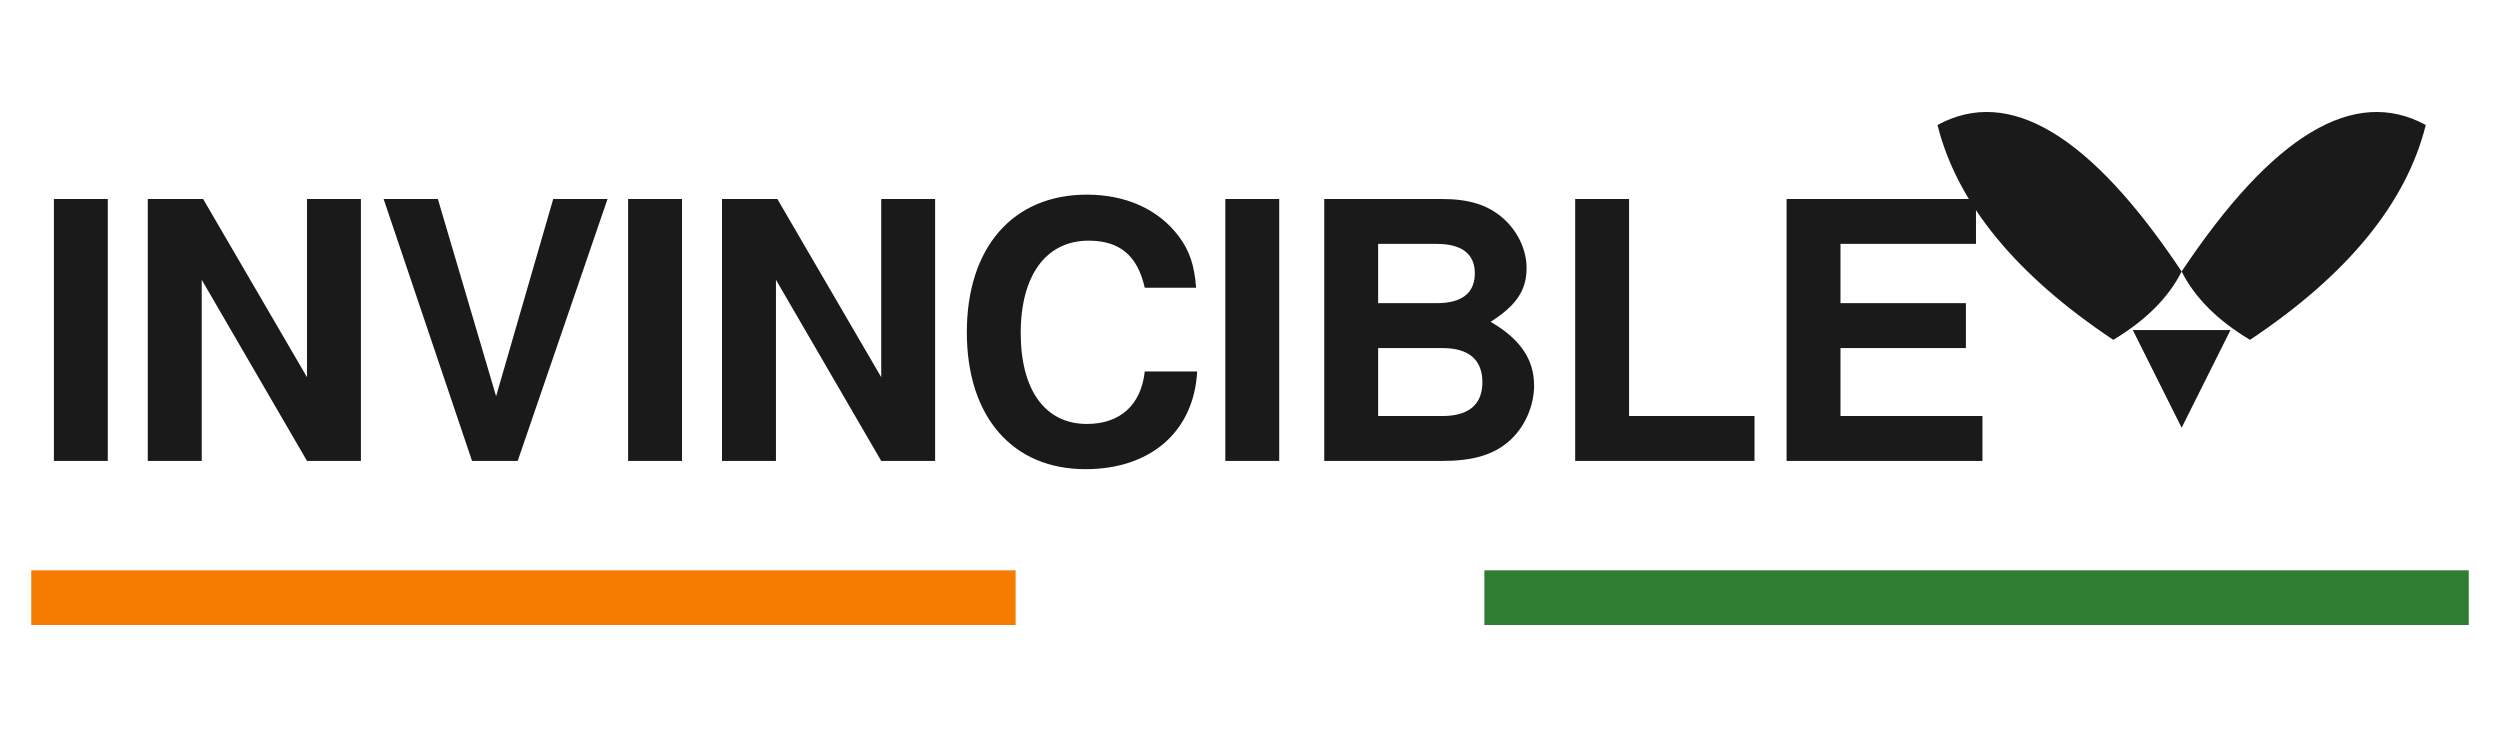
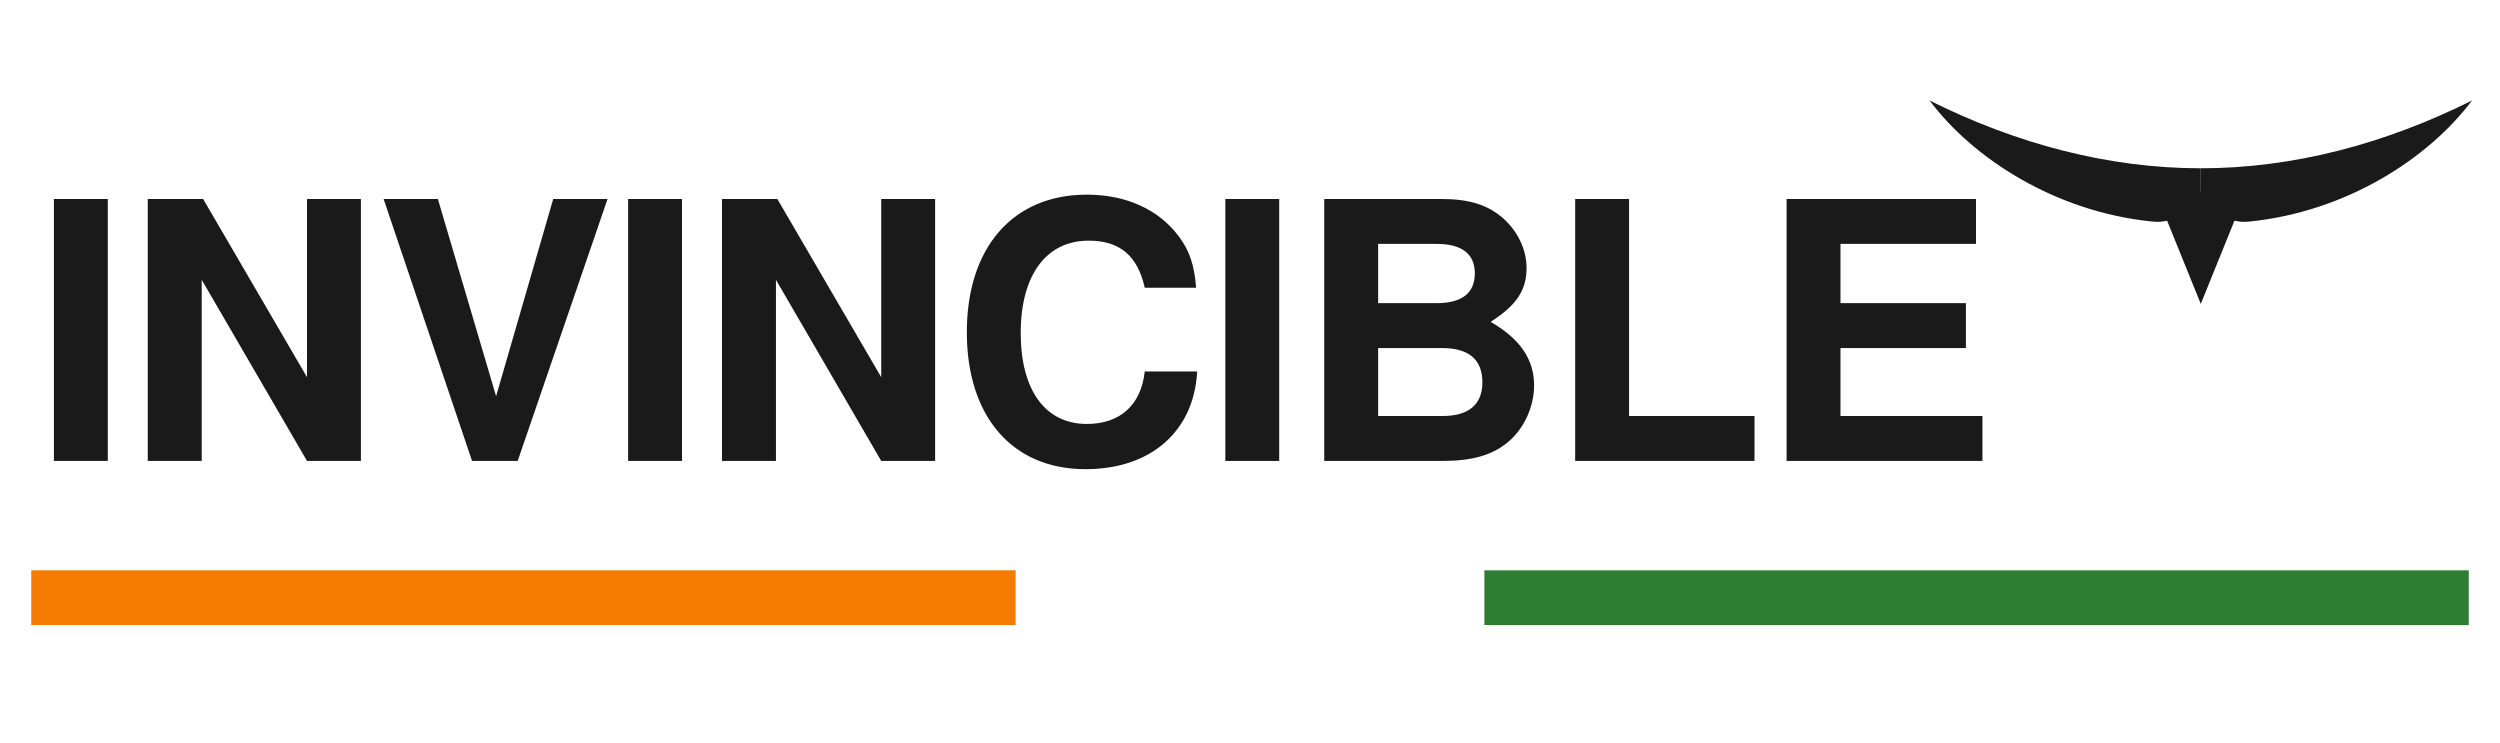
<svg xmlns="http://www.w3.org/2000/svg" viewBox="0 0 640 190" aria-label="Invincible Logo">
  <text x="8" y="118" font-family="Arial Black, Impact, Helvetica, sans-serif" font-weight="900" font-size="92" fill="#1a1a1a" letter-spacing="-2" textLength="470" lengthAdjust="spacingAndGlyphs">INVINCIBLE</text>
-   <g transform="translate(496, 22) scale(1.25)" fill="#1a1a1a">
-     <path d="M 50 38 Q 22 -4 0 8 Q 6 32 36 52 Q 46 46 50 38 Z" />
-     <path d="M 50 38 Q 78 -4 100 8 Q 94 32 64 52 Q 54 46 50 38 Z" />
-     <path d="M 40 50 L 50 70 L 60 50 Z" />
+   <g transform="translate(489, 22) scale(0.62)" fill="#1a1a1a">
+     <path d="M 120 34 C 82 34 44 24 8 6 C 26 30 60 52 100 56 C 108 57 116 52 120 44 Z" />
+     <path d="M 120 34 C 158 34 196 24 232 6 C 214 30 180 52 140 56 C 132 57 124 52 120 44 Z" />
+     <path d="M 103 48 C 112 42 128 42 137 48 L 120 90 Z" />
  </g>
  <rect x="8" y="146" width="252" height="14" fill="#f57c00" />
  <rect x="380" y="146" width="252" height="14" fill="#2e7d32" />
</svg>
